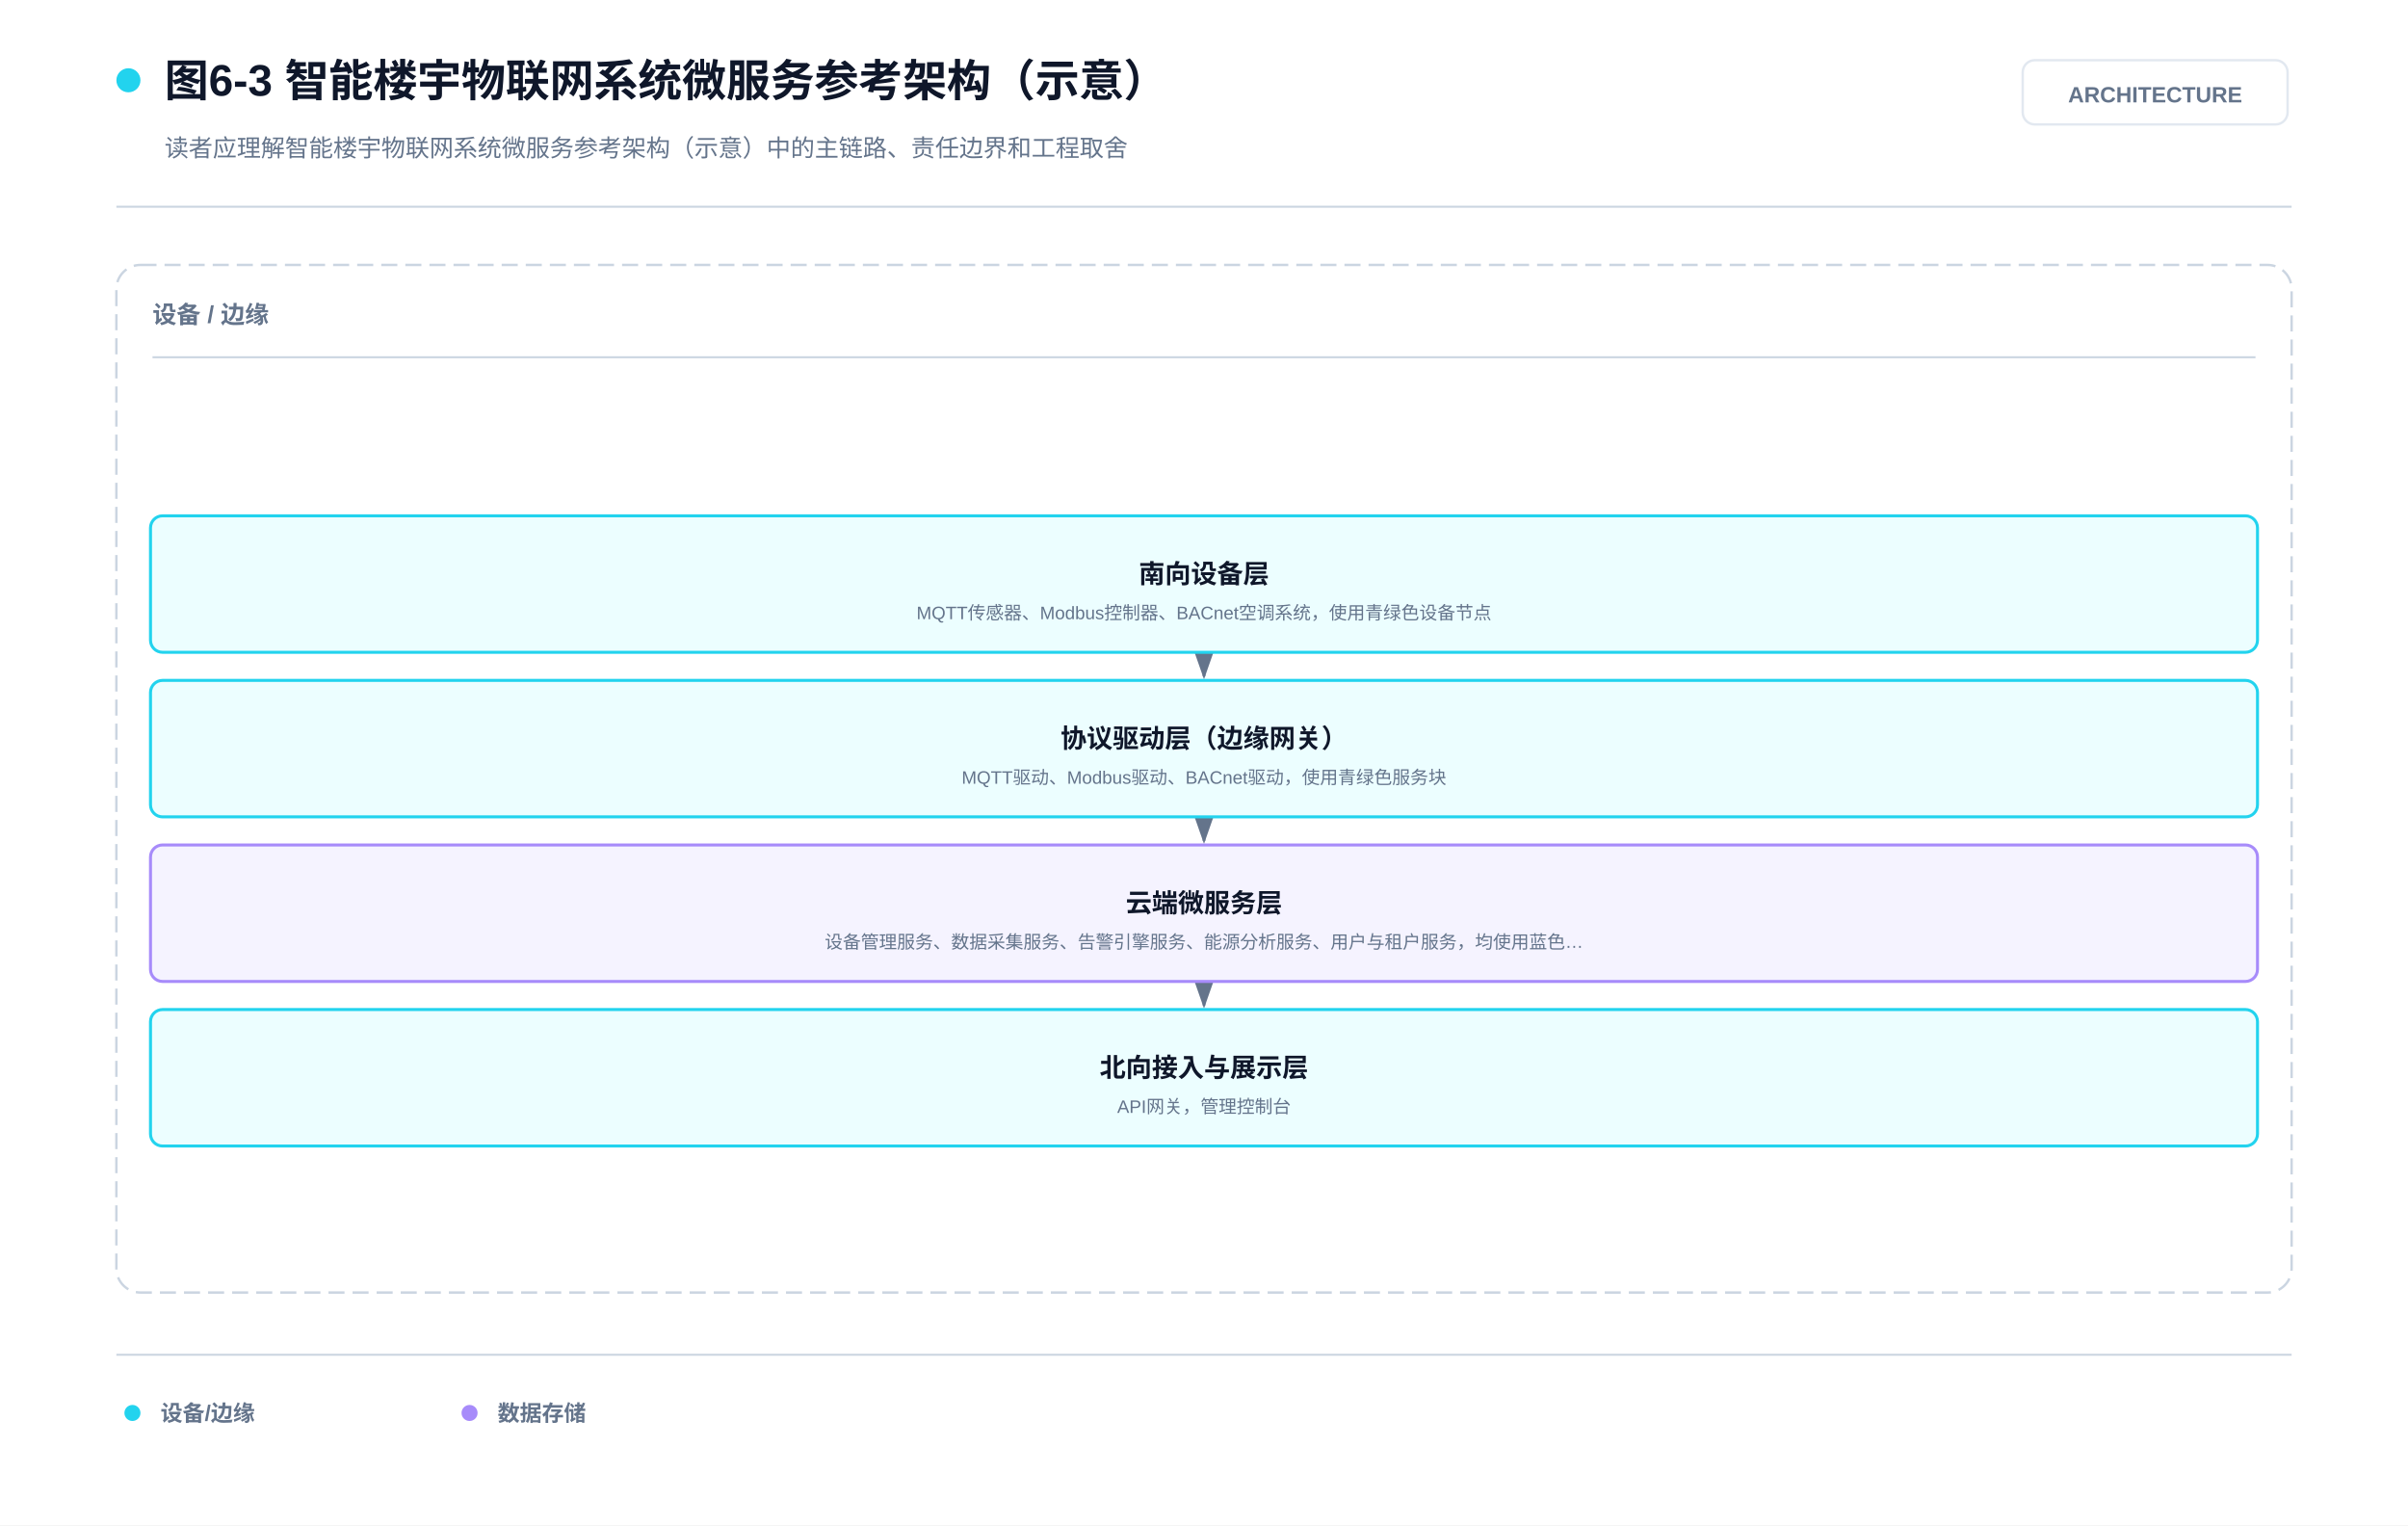
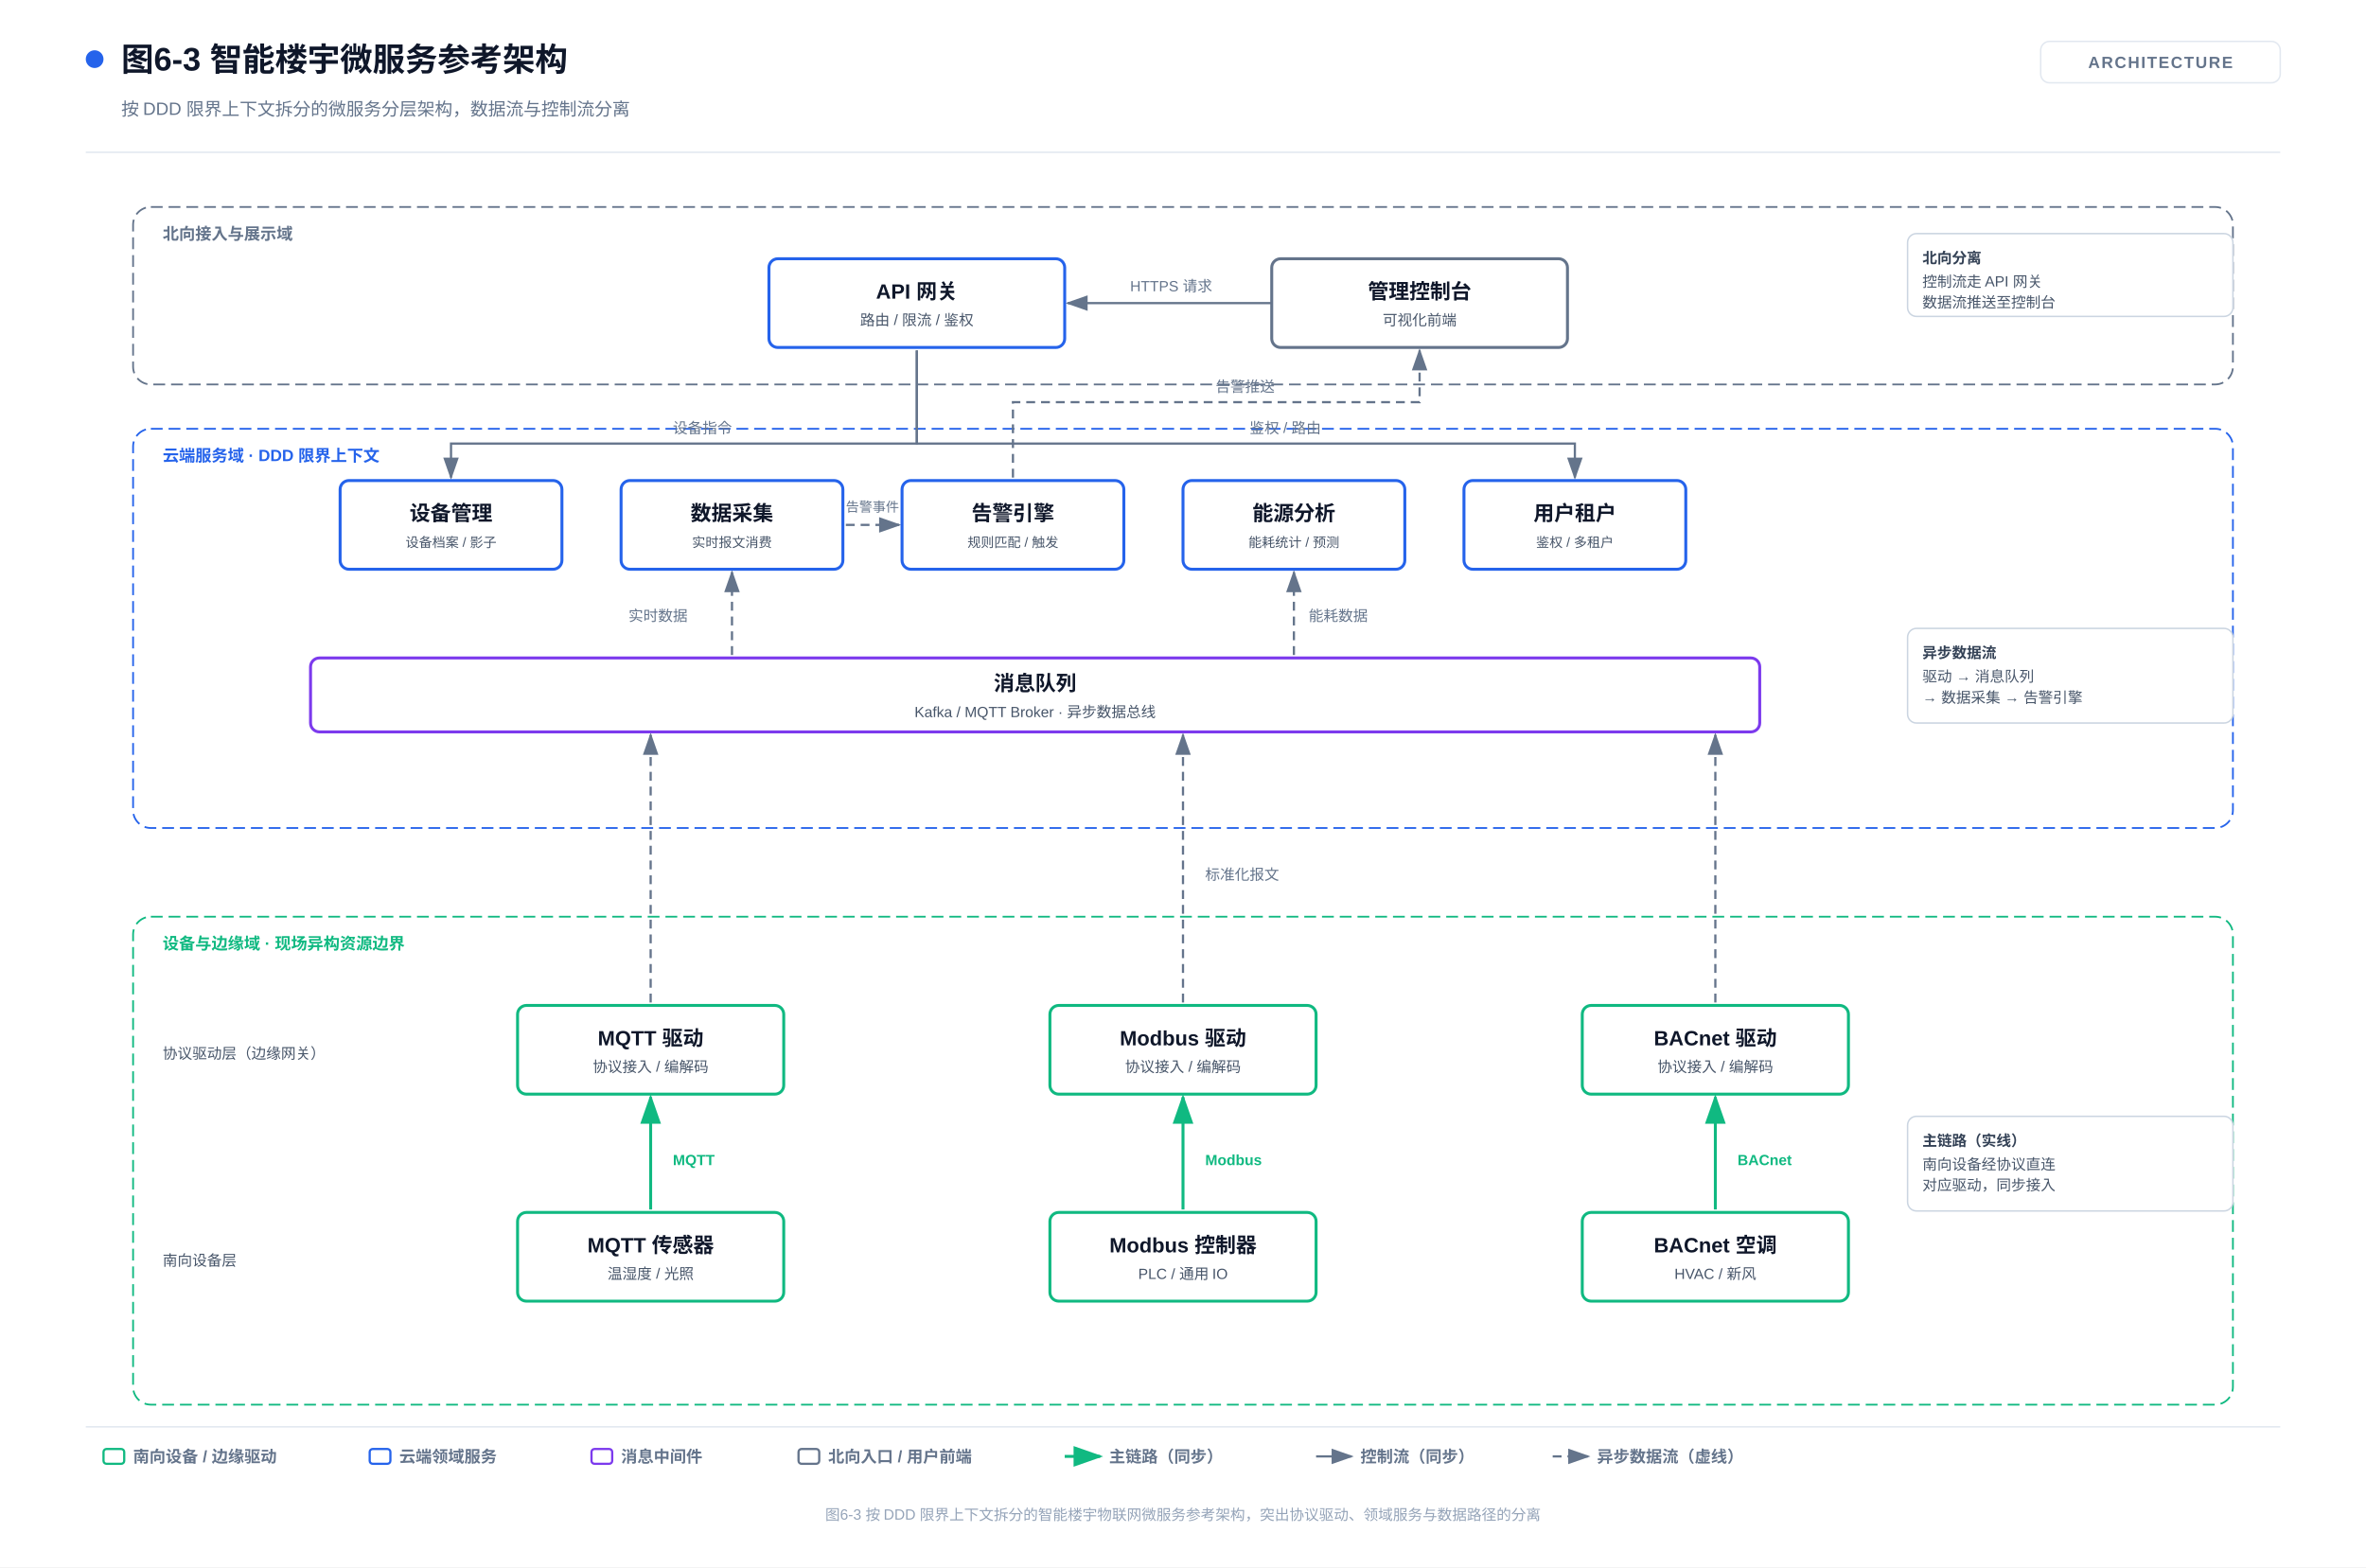
- <svg xmlns="http://www.w3.org/2000/svg" width="1200" height="760" viewBox="0 0 1200 760" role="img" aria-label="图6-3 智能楼宇物联网系统微服务参考架构（示意）" data-style="architecture-diagram-white-book">
+ <svg xmlns="http://www.w3.org/2000/svg" width="1600" height="1060" viewBox="0 0 1600 1060" role="img" aria-label="图6-3 智能楼宇物联网系统微服务参考架构" data-style="architecture-diagram-wireframe-white" text-rendering="geometricPrecision" font-family="'JetBrains Mono','PingFang SC','Microsoft YaHei',Arial,sans-serif">
  <defs>
-     <marker id="arrowhead" markerWidth="10" markerHeight="7" refX="9" refY="3.5" orient="auto">
-       <polygon points="0 0, 10 3.5, 0 7" fill="#64748B" />
+     <marker id="ah-green" markerWidth="10" markerHeight="7" refX="9" refY="3.5" orient="auto">
+       <polygon points="0 0,10 3.5,0 7" fill="#10B981" />
+     </marker>
+     <marker id="ah-gray" markerWidth="10" markerHeight="7" refX="9" refY="3.5" orient="auto">
+       <polygon points="0 0,10 3.5,0 7" fill="#64748B" />
    </marker>
  </defs>
-   <rect x="0" y="0" width="1200" height="760" fill="#FFFFFF" />
-   <circle cx="64" cy="40" r="6" fill="#22D3EE" />
-   <text x="82" y="48" fill="#0F172A" font-size="22" font-family="'JetBrains Mono', 'PingFang SC', 'Microsoft YaHei', Arial, sans-serif" font-weight="700">图6-3 智能楼宇物联网系统微服务参考架构（示意）</text>
-   <text x="82.0" y="78.0" fill="#64748B" font-size="12" font-family="'JetBrains Mono', 'PingFang SC', 'Microsoft YaHei', Arial, sans-serif" font-weight="500" text-anchor="start">读者应理解智能楼宇物联网系统微服务参考架构（示意）中的主链路、责任边界和工程取舍</text>
-   <rect x="1008.0" y="30.0" width="132.0" height="32.0" rx="6.0" fill="#FFFFFF" stroke="#E2E8F0" stroke-width="1.2" />
-   <text x="1074" y="51" fill="#64748B" font-size="11" font-family="'JetBrains Mono', 'PingFang SC', 'Microsoft YaHei', Arial, sans-serif" font-weight="700" text-anchor="middle">ARCHITECTURE</text>
-   <line x1="58" y1="103" x2="1142" y2="103" stroke="#CBD5E1" stroke-width="1" />
-   <rect x="58.0" y="132.0" width="1084.0" height="512.0" rx="12.0" fill="#FFFFFF" stroke="#CBD5E1" stroke-width="1.2" stroke-dasharray="8 4" />
-   <text x="76.0" y="161.0" fill="#64748B" font-size="12" font-family="'JetBrains Mono', 'PingFang SC', 'Microsoft YaHei', Arial, sans-serif" font-weight="700" text-anchor="start">设备 / 边缘</text>
-   <line x1="76.0" y1="178.0" x2="1124.0" y2="178.0" stroke="#CBD5E1" stroke-width="1" />
-   <line x1="600.0" y1="327.0" x2="600.0" y2="337.0" stroke="#94A3B8" stroke-width="1.5" marker-end="url(#arrowhead)" />
-   <line x1="600.0" y1="409.0" x2="600.0" y2="419.0" stroke="#94A3B8" stroke-width="1.5" marker-end="url(#arrowhead)" />
-   <line x1="600.0" y1="491.0" x2="600.0" y2="501.0" stroke="#94A3B8" stroke-width="1.5" marker-end="url(#arrowhead)" />
-   <rect x="75.0" y="257.0" width="1050.0" height="68.0" rx="6.0" fill="#ECFEFF" stroke="#22D3EE" stroke-width="1.5" />
-   <text x="600.0" y="290.5" fill="#0F172A" font-size="13" font-family="'JetBrains Mono', 'PingFang SC', 'Microsoft YaHei', Arial, sans-serif" font-weight="700" text-anchor="middle">南向设备层</text>
-   <text x="600.0" y="308.5" fill="#64748B" font-size="9" font-family="'JetBrains Mono', 'PingFang SC', 'Microsoft YaHei', Arial, sans-serif" font-weight="500" text-anchor="middle">MQTT传感器、Modbus控制器、BACnet空调系统，使用青绿色设备节点</text>
-   <rect x="75.0" y="339.0" width="1050.0" height="68.0" rx="6.0" fill="#ECFEFF" stroke="#22D3EE" stroke-width="1.5" />
-   <text x="600.0" y="372.5" fill="#0F172A" font-size="13" font-family="'JetBrains Mono', 'PingFang SC', 'Microsoft YaHei', Arial, sans-serif" font-weight="700" text-anchor="middle">协议驱动层（边缘网关）</text>
-   <text x="600.0" y="390.5" fill="#64748B" font-size="9" font-family="'JetBrains Mono', 'PingFang SC', 'Microsoft YaHei', Arial, sans-serif" font-weight="500" text-anchor="middle">MQTT驱动、Modbus驱动、BACnet驱动，使用青绿色服务块</text>
-   <rect x="75.0" y="421.0" width="1050.0" height="68.0" rx="6.0" fill="#F5F3FF" stroke="#A78BFA" stroke-width="1.5" />
-   <text x="600.0" y="454.5" fill="#0F172A" font-size="13" font-family="'JetBrains Mono', 'PingFang SC', 'Microsoft YaHei', Arial, sans-serif" font-weight="700" text-anchor="middle">云端微服务层</text>
-   <text x="600.0" y="472.5" fill="#64748B" font-size="9" font-family="'JetBrains Mono', 'PingFang SC', 'Microsoft YaHei', Arial, sans-serif" font-weight="500" text-anchor="middle">设备管理服务、数据采集服务、告警引擎服务、能源分析服务、用户与租户服务，均使用蓝色…</text>
-   <rect x="75.0" y="503.0" width="1050.0" height="68.0" rx="6.0" fill="#ECFEFF" stroke="#22D3EE" stroke-width="1.5" />
-   <text x="600.0" y="536.5" fill="#0F172A" font-size="13" font-family="'JetBrains Mono', 'PingFang SC', 'Microsoft YaHei', Arial, sans-serif" font-weight="700" text-anchor="middle">北向接入与展示层</text>
-   <text x="600.0" y="554.5" fill="#64748B" font-size="9" font-family="'JetBrains Mono', 'PingFang SC', 'Microsoft YaHei', Arial, sans-serif" font-weight="500" text-anchor="middle">API网关，管理控制台</text>
-   <line x1="58" y1="675" x2="1142" y2="675" stroke="#CBD5E1" stroke-width="1" />
-   <circle cx="66.0" cy="704.0" r="4" fill="#22D3EE" />
-   <text x="80.0" y="708.0" fill="#64748B" font-size="11" font-family="'JetBrains Mono', 'PingFang SC', 'Microsoft YaHei', Arial, sans-serif" font-weight="600" text-anchor="start">设备/边缘</text>
-   <circle cx="234.0" cy="704.0" r="4" fill="#A78BFA" />
-   <text x="248.0" y="708.0" fill="#64748B" font-size="11" font-family="'JetBrains Mono', 'PingFang SC', 'Microsoft YaHei', Arial, sans-serif" font-weight="600" text-anchor="start">数据存储</text>
+   <rect x="0" y="0" width="1600" height="1060" fill="#FFFFFF" />
+   <circle cx="64" cy="40" r="6" fill="#2563EB" />
+   <text x="82" y="48" fill="#0F172A" font-size="22" font-weight="700">图6-3 智能楼宇微服务参考架构</text>
+   <text x="82" y="78" fill="#64748B" font-size="12" font-weight="500">按 DDD 限界上下文拆分的微服务分层架构，数据流与控制流分离</text>
+   <rect x="1380" y="28" width="162" height="28" rx="6" fill="#FFFFFF" stroke="#E2E8F0" stroke-width="1" />
+   <text x="1461" y="46" fill="#64748B" font-size="11" font-weight="700" text-anchor="middle" letter-spacing="1">ARCHITECTURE</text>
+   <line x1="58" y1="103" x2="1542" y2="103" stroke="#E2E8F0" stroke-width="1" />
+   <rect x="90" y="140" width="1420" height="120" rx="12" fill="none" stroke="#64748B" stroke-width="1.2" stroke-dasharray="8 4" />
+   <text x="110" y="162" fill="#64748B" font-size="11" font-weight="600">北向接入与展示域</text>
+   <rect x="90" y="290" width="1420" height="270" rx="12" fill="none" stroke="#2563EB" stroke-width="1.2" stroke-dasharray="8 4" />
+   <text x="110" y="312" fill="#2563EB" font-size="11" font-weight="600">云端服务域 · DDD 限界上下文</text>
+   <rect x="90" y="620" width="1420" height="330" rx="12" fill="none" stroke="#10B981" stroke-width="1.2" stroke-dasharray="8 4" />
+   <text x="110" y="642" fill="#10B981" font-size="11" font-weight="600">设备与边缘域 · 现场异构资源边界</text>
+   <text x="110" y="716" fill="#475569" font-size="10" font-weight="500">协议驱动层（边缘网关）</text>
+   <text x="110" y="856" fill="#475569" font-size="10" font-weight="500">南向设备层</text>
+   <line x1="440" y1="818" x2="440" y2="742" stroke="#10B981" stroke-width="2" marker-end="url(#ah-green)" />
+   <line x1="800" y1="818" x2="800" y2="742" stroke="#10B981" stroke-width="2" marker-end="url(#ah-green)" />
+   <line x1="1160" y1="818" x2="1160" y2="742" stroke="#10B981" stroke-width="2" marker-end="url(#ah-green)" />
+   <text x="455" y="788" fill="#10B981" font-size="10" font-weight="600">MQTT</text>
+   <text x="815" y="788" fill="#10B981" font-size="10" font-weight="600">Modbus</text>
+   <text x="1175" y="788" fill="#10B981" font-size="10" font-weight="600">BACnet</text>
+   <line x1="440" y1="678" x2="440" y2="497" stroke="#64748B" stroke-width="1.5" stroke-dasharray="6 4" marker-end="url(#ah-gray)" />
+   <line x1="800" y1="678" x2="800" y2="497" stroke="#64748B" stroke-width="1.5" stroke-dasharray="6 4" marker-end="url(#ah-gray)" />
+   <line x1="1160" y1="678" x2="1160" y2="497" stroke="#64748B" stroke-width="1.5" stroke-dasharray="6 4" marker-end="url(#ah-gray)" />
+   <text x="815" y="595" fill="#64748B" font-size="10" font-weight="500">标准化报文</text>
+   <line x1="495" y1="443" x2="495" y2="387" stroke="#64748B" stroke-width="1.5" stroke-dasharray="6 4" marker-end="url(#ah-gray)" />
+   <text x="425" y="420" fill="#64748B" font-size="10" font-weight="500">实时数据</text>
+   <line x1="875" y1="443" x2="875" y2="387" stroke="#64748B" stroke-width="1.5" stroke-dasharray="6 4" marker-end="url(#ah-gray)" />
+   <text x="885" y="420" fill="#64748B" font-size="10" font-weight="500">能耗数据</text>
+   <line x1="572" y1="355" x2="608" y2="355" stroke="#64748B" stroke-width="1.5" stroke-dasharray="6 4" marker-end="url(#ah-gray)" />
+   <text x="590" y="346" fill="#64748B" font-size="9" font-weight="500" text-anchor="middle">告警事件</text>
+   <line x1="862" y1="205" x2="722" y2="205" stroke="#64748B" stroke-width="1.5" marker-end="url(#ah-gray)" />
+   <text x="792" y="197" fill="#64748B" font-size="10" font-weight="500" text-anchor="middle">HTTPS 请求</text>
+   <polyline points="620,237 620,300 305,300 305,323" fill="none" stroke="#64748B" stroke-width="1.5" marker-end="url(#ah-gray)" />
+   <text x="455" y="293" fill="#64748B" font-size="10" font-weight="500">设备指令</text>
+   <polyline points="620,237 620,300 1065,300 1065,323" fill="none" stroke="#64748B" stroke-width="1.5" marker-end="url(#ah-gray)" />
+   <text x="845" y="293" fill="#64748B" font-size="10" font-weight="500">鉴权 / 路由</text>
+   <polyline points="685,323 685,272 960,272 960,237" fill="none" stroke="#64748B" stroke-width="1.5" stroke-dasharray="6 4" marker-end="url(#ah-gray)" />
+   <text x="822" y="265" fill="#64748B" font-size="10" font-weight="500">告警推送</text>
+   <rect x="520" y="175" width="200" height="60" rx="6" fill="#FFFFFF" stroke="#2563EB" stroke-width="2" />
+   <text x="620" y="202" fill="#0F172A" font-size="14" font-weight="700" text-anchor="middle">API 网关</text>
+   <text x="620" y="220" fill="#475569" font-size="10" font-weight="500" text-anchor="middle">路由 / 限流 / 鉴权</text>
+   <rect x="860" y="175" width="200" height="60" rx="6" fill="#FFFFFF" stroke="#64748B" stroke-width="2" />
+   <text x="960" y="202" fill="#0F172A" font-size="14" font-weight="700" text-anchor="middle">管理控制台</text>
+   <text x="960" y="220" fill="#475569" font-size="10" font-weight="500" text-anchor="middle">可视化前端</text>
+   <rect x="230" y="325" width="150" height="60" rx="6" fill="#FFFFFF" stroke="#2563EB" stroke-width="2" />
+   <text x="305" y="352" fill="#0F172A" font-size="14" font-weight="700" text-anchor="middle">设备管理</text>
+   <text x="305" y="370" fill="#475569" font-size="9" font-weight="500" text-anchor="middle">设备档案 / 影子</text>
+   <rect x="420" y="325" width="150" height="60" rx="6" fill="#FFFFFF" stroke="#2563EB" stroke-width="2" />
+   <text x="495" y="352" fill="#0F172A" font-size="14" font-weight="700" text-anchor="middle">数据采集</text>
+   <text x="495" y="370" fill="#475569" font-size="9" font-weight="500" text-anchor="middle">实时报文消费</text>
+   <rect x="610" y="325" width="150" height="60" rx="6" fill="#FFFFFF" stroke="#2563EB" stroke-width="2" />
+   <text x="685" y="352" fill="#0F172A" font-size="14" font-weight="700" text-anchor="middle">告警引擎</text>
+   <text x="685" y="370" fill="#475569" font-size="9" font-weight="500" text-anchor="middle">规则匹配 / 触发</text>
+   <rect x="800" y="325" width="150" height="60" rx="6" fill="#FFFFFF" stroke="#2563EB" stroke-width="2" />
+   <text x="875" y="352" fill="#0F172A" font-size="14" font-weight="700" text-anchor="middle">能源分析</text>
+   <text x="875" y="370" fill="#475569" font-size="9" font-weight="500" text-anchor="middle">能耗统计 / 预测</text>
+   <rect x="990" y="325" width="150" height="60" rx="6" fill="#FFFFFF" stroke="#2563EB" stroke-width="2" />
+   <text x="1065" y="352" fill="#0F172A" font-size="14" font-weight="700" text-anchor="middle">用户租户</text>
+   <text x="1065" y="370" fill="#475569" font-size="9" font-weight="500" text-anchor="middle">鉴权 / 多租户</text>
+   <rect x="210" y="445" width="980" height="50" rx="6" fill="#FFFFFF" stroke="#7C3AED" stroke-width="2" />
+   <text x="700" y="467" fill="#0F172A" font-size="14" font-weight="700" text-anchor="middle">消息队列</text>
+   <text x="700" y="485" fill="#475569" font-size="10" font-weight="500" text-anchor="middle">Kafka / MQTT Broker · 异步数据总线</text>
+   <rect x="350" y="680" width="180" height="60" rx="6" fill="#FFFFFF" stroke="#10B981" stroke-width="2" />
+   <text x="440" y="707" fill="#0F172A" font-size="14" font-weight="700" text-anchor="middle">MQTT 驱动</text>
+   <text x="440" y="725" fill="#475569" font-size="10" font-weight="500" text-anchor="middle">协议接入 / 编解码</text>
+   <rect x="710" y="680" width="180" height="60" rx="6" fill="#FFFFFF" stroke="#10B981" stroke-width="2" />
+   <text x="800" y="707" fill="#0F172A" font-size="14" font-weight="700" text-anchor="middle">Modbus 驱动</text>
+   <text x="800" y="725" fill="#475569" font-size="10" font-weight="500" text-anchor="middle">协议接入 / 编解码</text>
+   <rect x="1070" y="680" width="180" height="60" rx="6" fill="#FFFFFF" stroke="#10B981" stroke-width="2" />
+   <text x="1160" y="707" fill="#0F172A" font-size="14" font-weight="700" text-anchor="middle">BACnet 驱动</text>
+   <text x="1160" y="725" fill="#475569" font-size="10" font-weight="500" text-anchor="middle">协议接入 / 编解码</text>
+   <rect x="350" y="820" width="180" height="60" rx="6" fill="#FFFFFF" stroke="#10B981" stroke-width="2" />
+   <text x="440" y="847" fill="#0F172A" font-size="14" font-weight="700" text-anchor="middle">MQTT 传感器</text>
+   <text x="440" y="865" fill="#475569" font-size="10" font-weight="500" text-anchor="middle">温湿度 / 光照</text>
+   <rect x="710" y="820" width="180" height="60" rx="6" fill="#FFFFFF" stroke="#10B981" stroke-width="2" />
+   <text x="800" y="847" fill="#0F172A" font-size="14" font-weight="700" text-anchor="middle">Modbus 控制器</text>
+   <text x="800" y="865" fill="#475569" font-size="10" font-weight="500" text-anchor="middle">PLC / 通用 IO</text>
+   <rect x="1070" y="820" width="180" height="60" rx="6" fill="#FFFFFF" stroke="#10B981" stroke-width="2" />
+   <text x="1160" y="847" fill="#0F172A" font-size="14" font-weight="700" text-anchor="middle">BACnet 空调</text>
+   <text x="1160" y="865" fill="#475569" font-size="10" font-weight="500" text-anchor="middle">HVAC / 新风</text>
+   <rect x="1290" y="158" width="220" height="56" rx="6" fill="#FFFFFF" stroke="#CBD5E1" stroke-width="1" />
+   <text x="1300" y="178" fill="#334155" font-size="10" font-weight="700">北向分离</text>
+   <text x="1300" y="194" fill="#475569" font-size="10" font-weight="500">控制流走 API 网关</text>
+   <text x="1300" y="208" fill="#475569" font-size="10" font-weight="500">数据流推送至控制台</text>
+   <rect x="1290" y="425" width="220" height="64" rx="6" fill="#FFFFFF" stroke="#CBD5E1" stroke-width="1" />
+   <text x="1300" y="445" fill="#334155" font-size="10" font-weight="700">异步数据流</text>
+   <text x="1300" y="461" fill="#475569" font-size="10" font-weight="500">驱动 → 消息队列</text>
+   <text x="1300" y="475" fill="#475569" font-size="10" font-weight="500">→ 数据采集 → 告警引擎</text>
+   <rect x="1290" y="755" width="220" height="64" rx="6" fill="#FFFFFF" stroke="#CBD5E1" stroke-width="1" />
+   <text x="1300" y="775" fill="#334155" font-size="10" font-weight="700">主链路（实线）</text>
+   <text x="1300" y="791" fill="#475569" font-size="10" font-weight="500">南向设备经协议直连</text>
+   <text x="1300" y="805" fill="#475569" font-size="10" font-weight="500">对应驱动，同步接入</text>
+   <line x1="58" y1="965" x2="1542" y2="965" stroke="#E2E8F0" stroke-width="1" />
+   <rect x="70" y="980" width="14" height="10" rx="2" fill="#FFFFFF" stroke="#10B981" stroke-width="1.5" />
+   <text x="90" y="989" fill="#64748B" font-size="11" font-weight="600">南向设备 / 边缘驱动</text>
+   <rect x="250" y="980" width="14" height="10" rx="2" fill="#FFFFFF" stroke="#2563EB" stroke-width="1.5" />
+   <text x="270" y="989" fill="#64748B" font-size="11" font-weight="600">云端领域服务</text>
+   <rect x="400" y="980" width="14" height="10" rx="2" fill="#FFFFFF" stroke="#7C3AED" stroke-width="1.5" />
+   <text x="420" y="989" fill="#64748B" font-size="11" font-weight="600">消息中间件</text>
+   <rect x="540" y="980" width="14" height="10" rx="2" fill="#FFFFFF" stroke="#64748B" stroke-width="1.5" />
+   <text x="560" y="989" fill="#64748B" font-size="11" font-weight="600">北向入口 / 用户前端</text>
+   <line x1="720" y1="985" x2="744" y2="985" stroke="#10B981" stroke-width="2" marker-end="url(#ah-green)" />
+   <text x="750" y="989" fill="#64748B" font-size="11" font-weight="600">主链路（同步）</text>
+   <line x1="890" y1="985" x2="914" y2="985" stroke="#64748B" stroke-width="1.5" marker-end="url(#ah-gray)" />
+   <text x="920" y="989" fill="#64748B" font-size="11" font-weight="600">控制流（同步）</text>
+   <line x1="1050" y1="985" x2="1074" y2="985" stroke="#64748B" stroke-width="1.5" stroke-dasharray="6 4" marker-end="url(#ah-gray)" />
+   <text x="1080" y="989" fill="#64748B" font-size="11" font-weight="600">异步数据流（虚线）</text>
+   <text x="800" y="1028" fill="#94A3B8" font-size="10" text-anchor="middle">图6-3 按 DDD 限界上下文拆分的智能楼宇物联网微服务参考架构，突出协议驱动、领域服务与数据路径的分离</text>
</svg>
